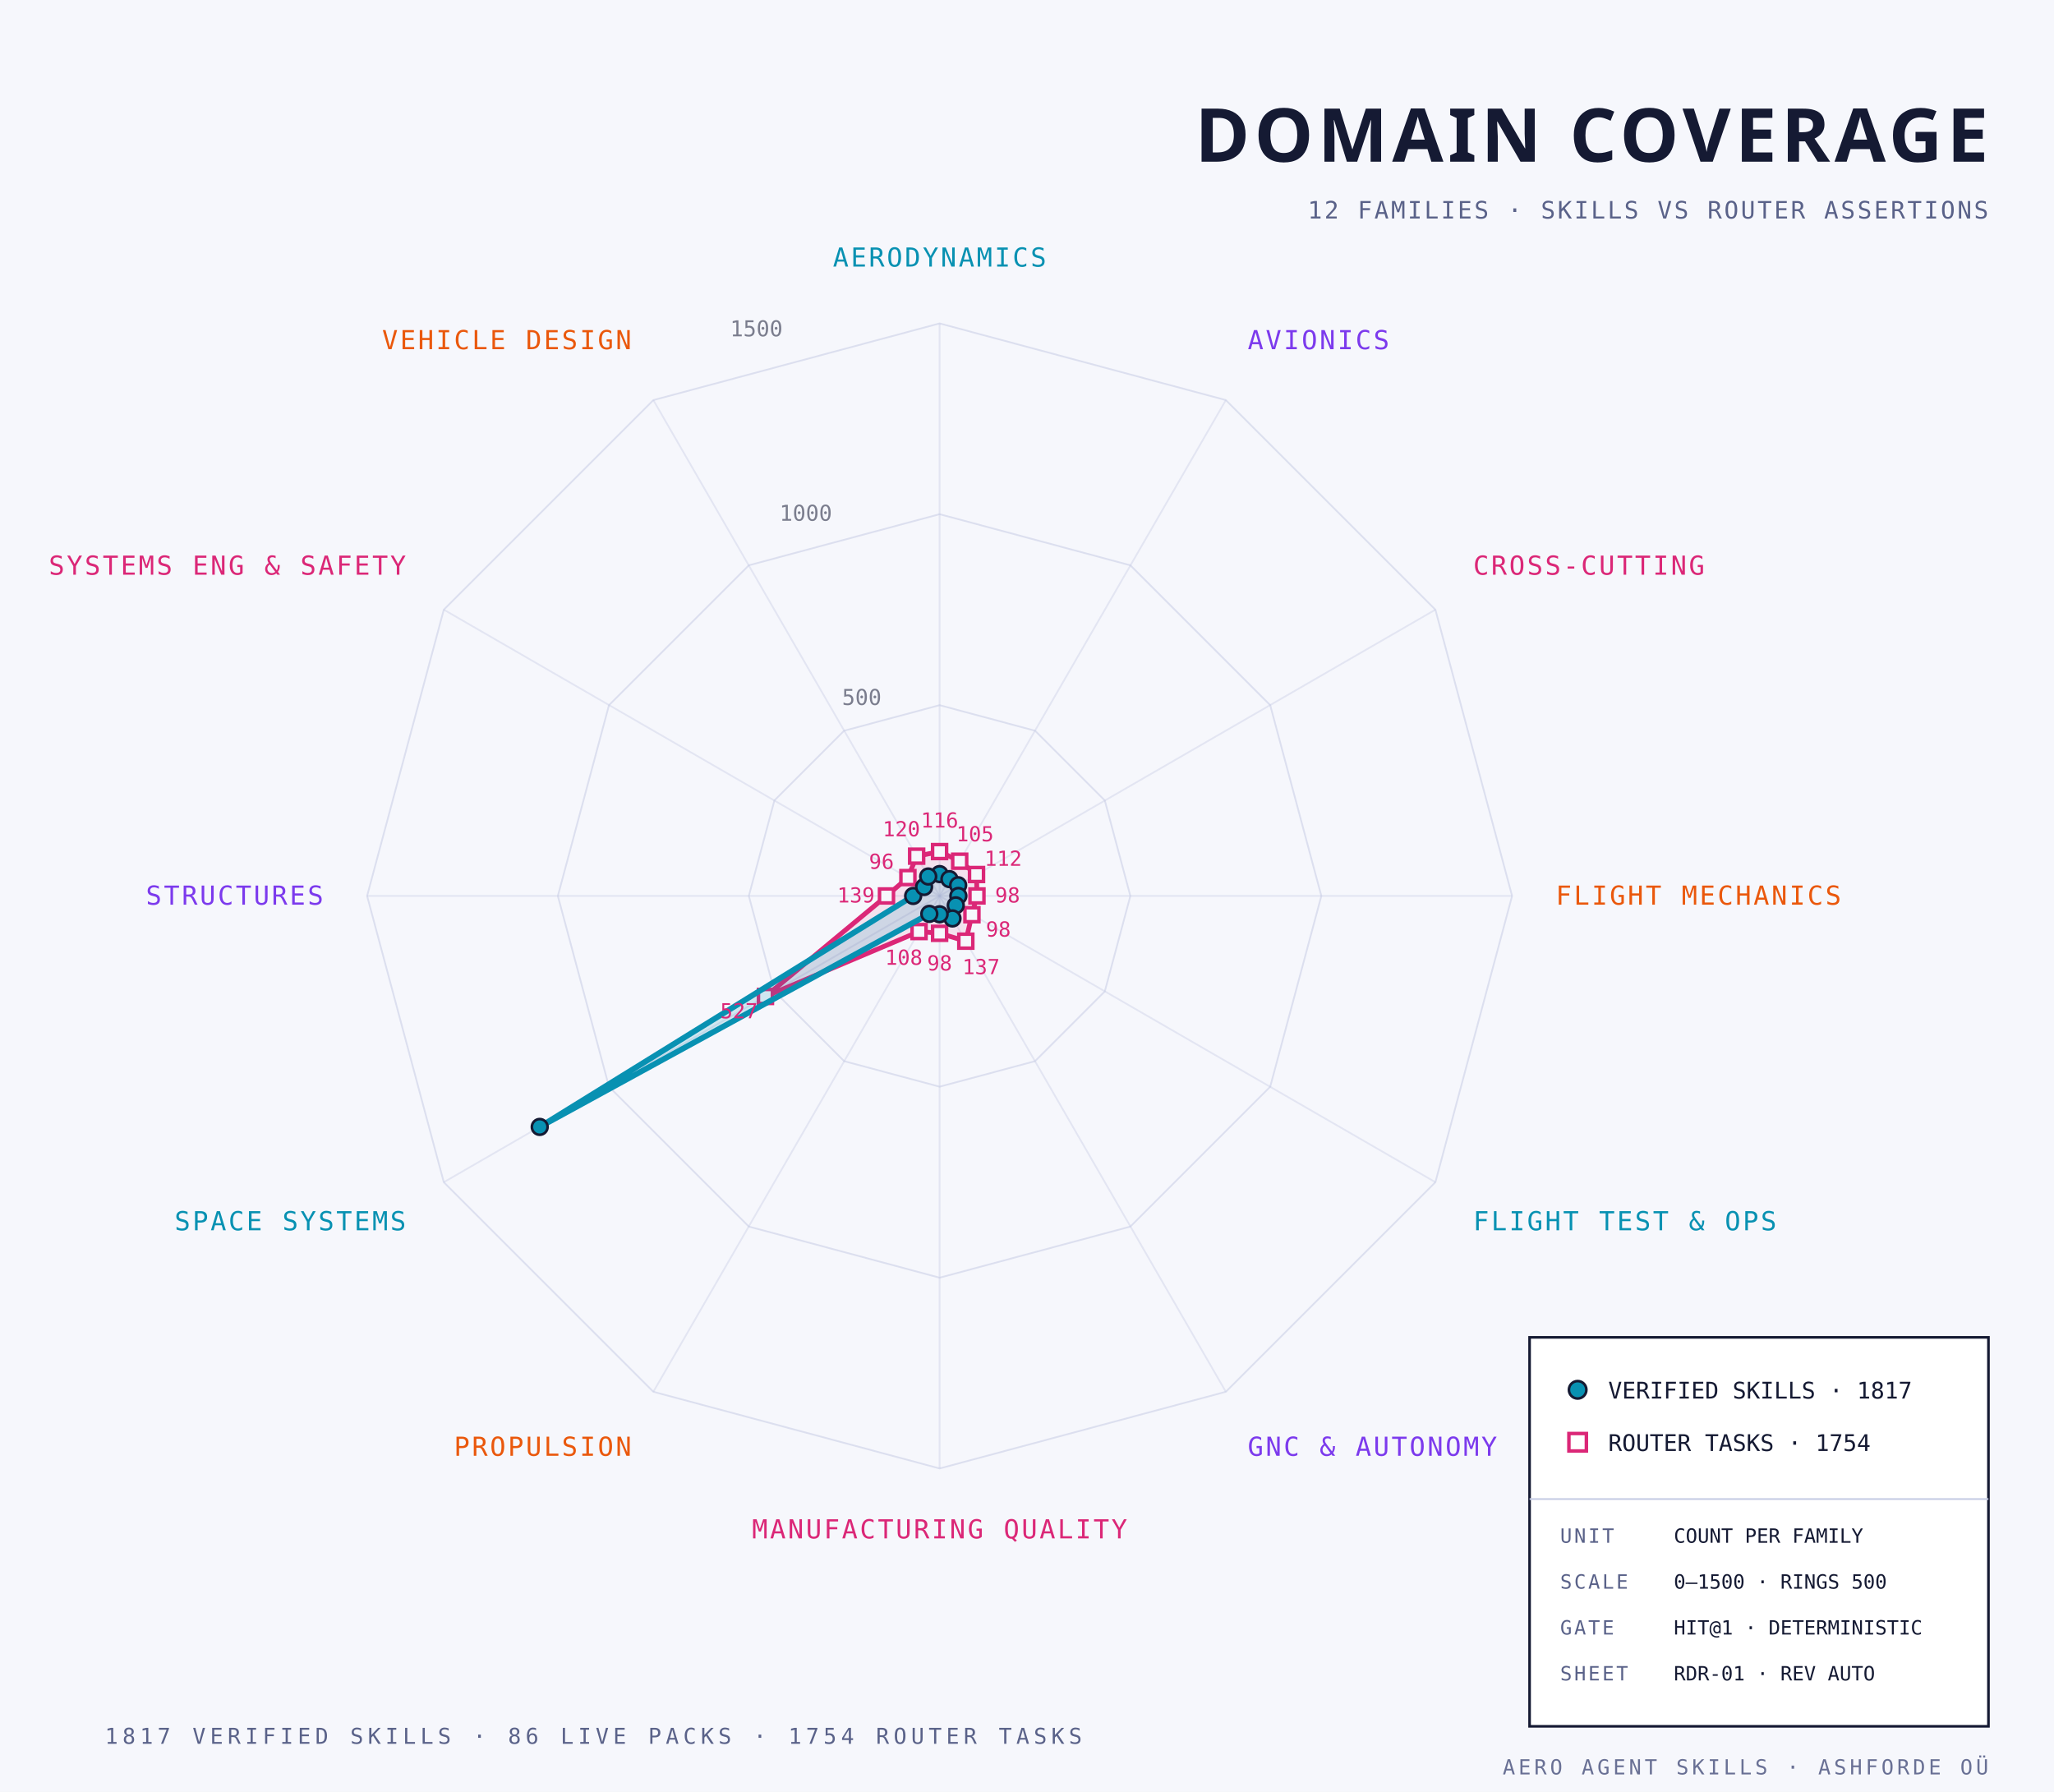
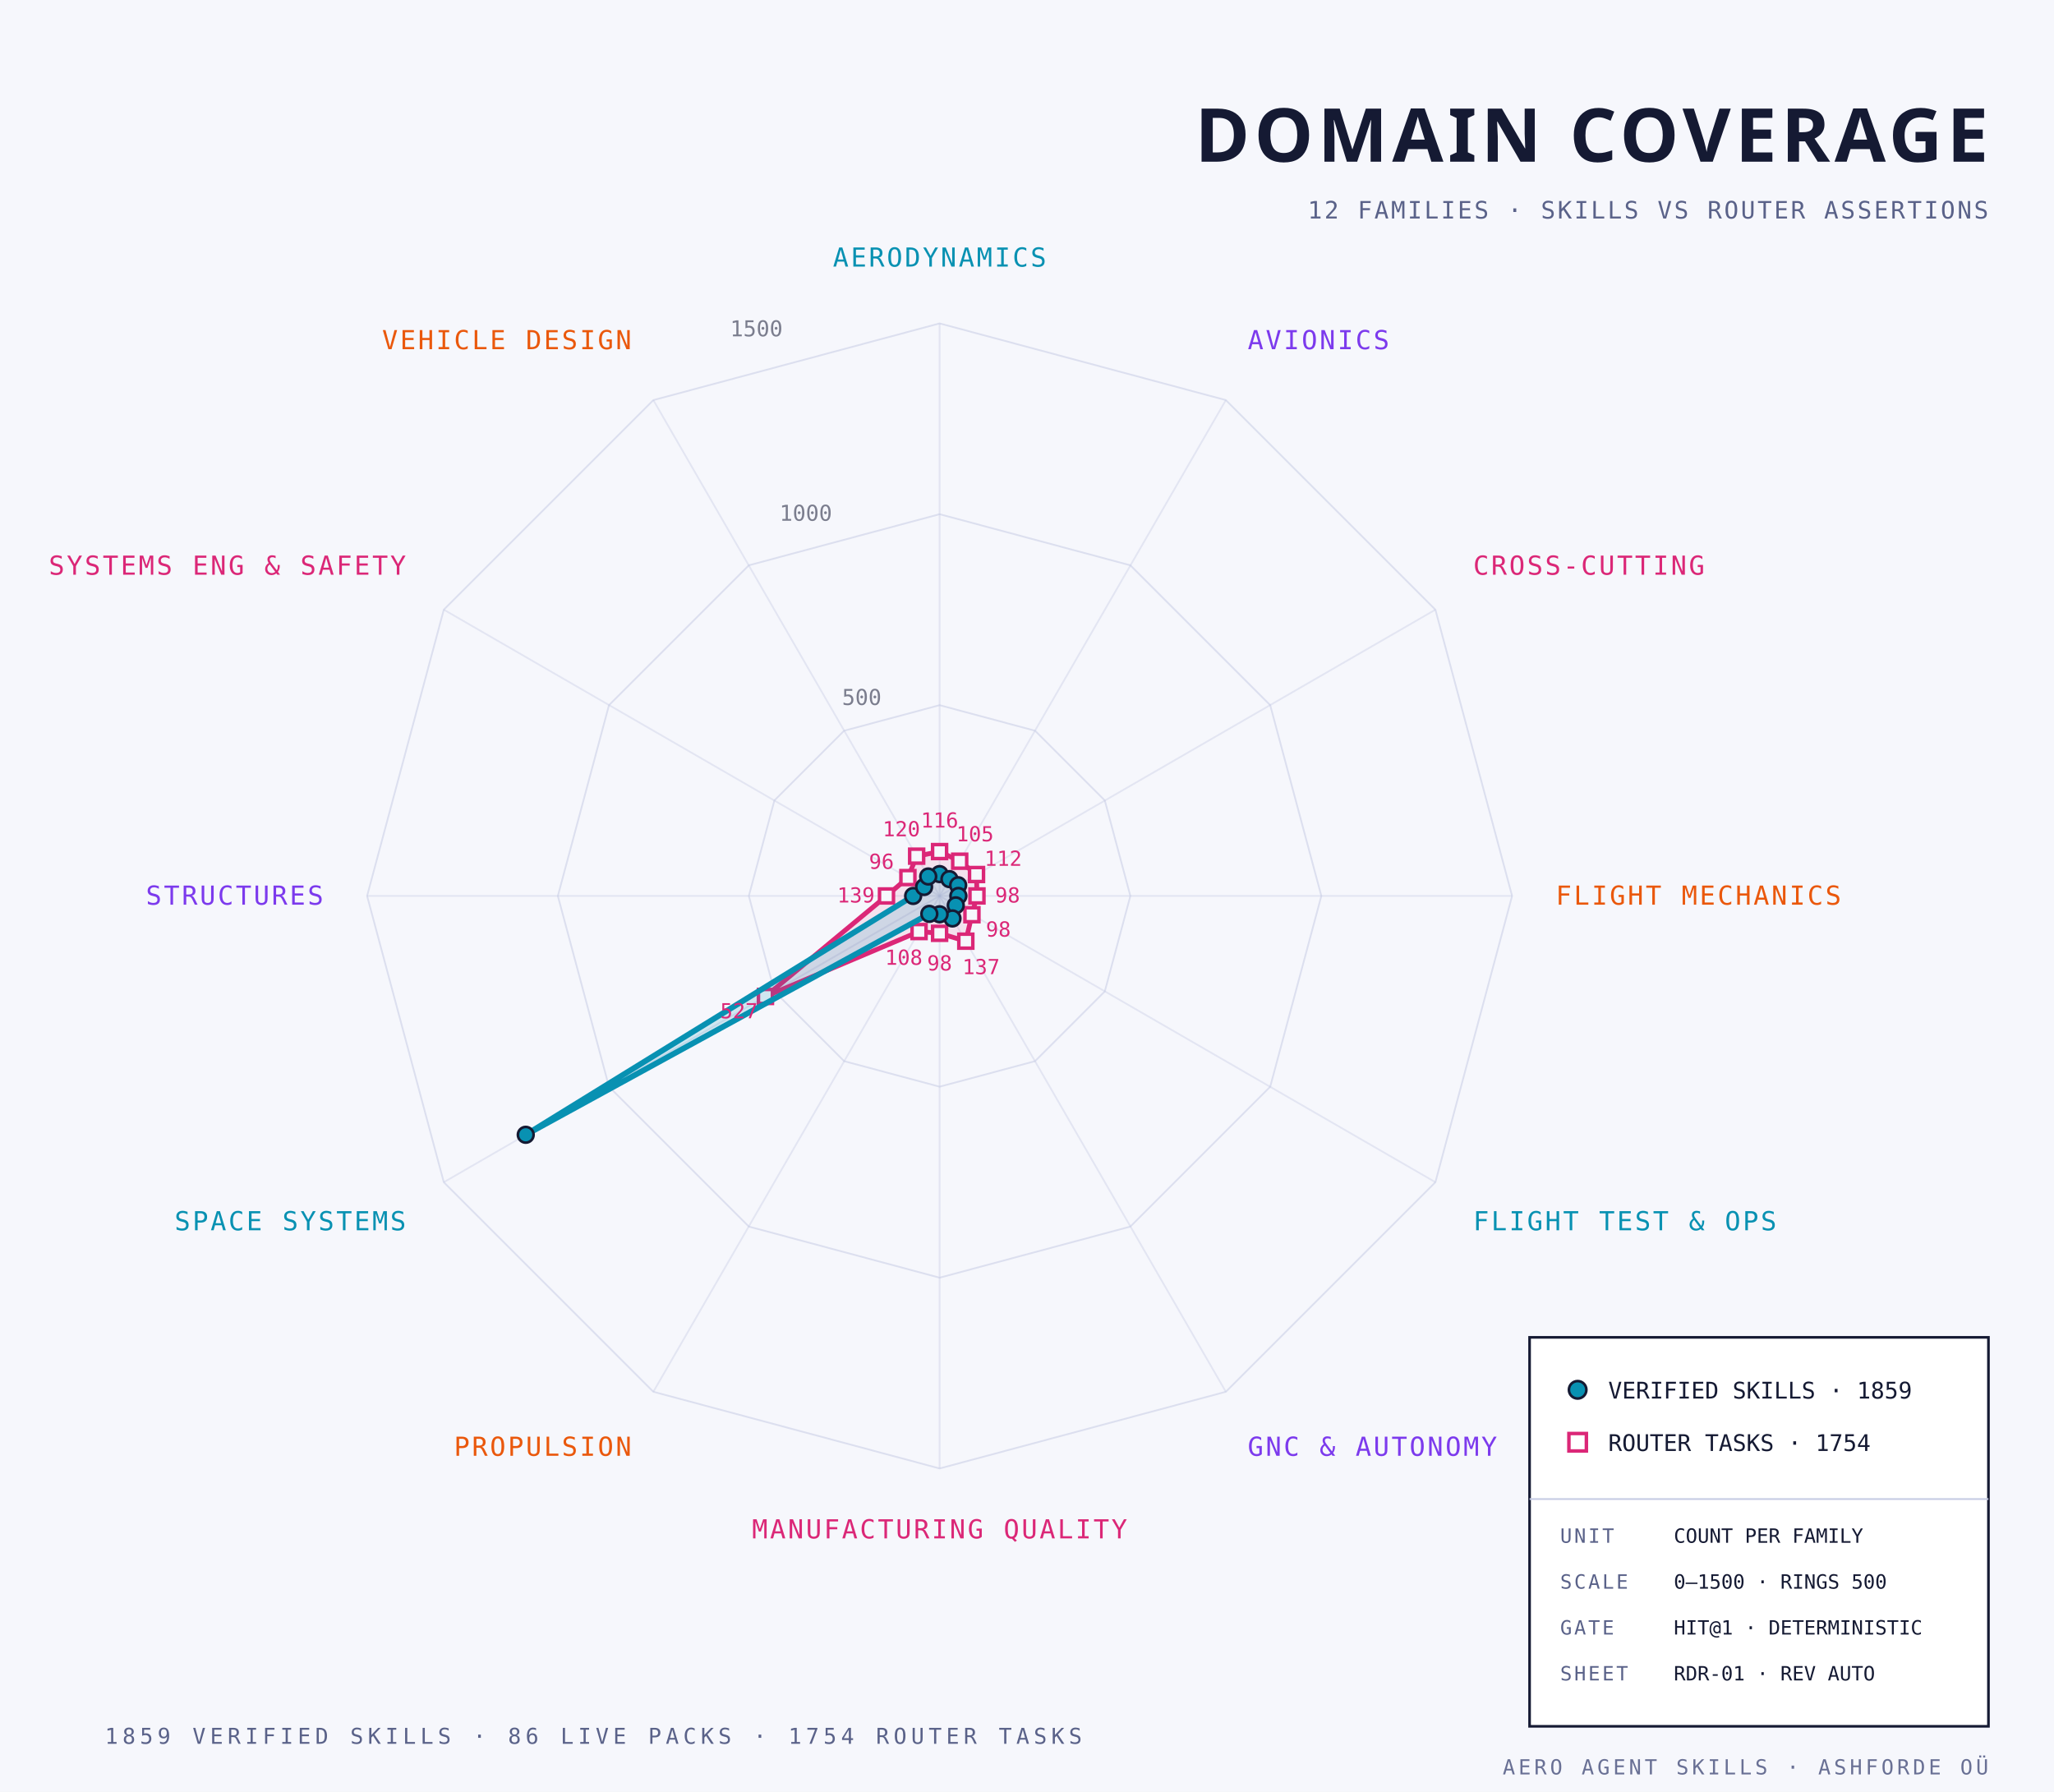
<svg xmlns="http://www.w3.org/2000/svg" width="940" height="820" viewBox="0 0 940 820">
  <style>
    .mono { font-family: "JetBrains Mono", "IBM Plex Mono", "Menlo", monospace; }
    .cond { font-family: "Barlow Condensed", "DIN Condensed", "Arial Narrow", sans-serif; font-weight: 700; text-transform: uppercase; }
    .serif { font-family: "Instrument Serif", Georgia, serif; font-style: italic; }
  </style>
  <rect width="940" height="820" fill="#f6f7fc" />
  <polygon points="430.0,322.7 473.7,334.4 505.6,366.3 517.3,410.0 505.6,453.7 473.7,485.6 430.0,497.3 386.3,485.6 354.4,453.7 342.7,410.0 354.4,366.3 386.3,334.4" fill="none" stroke="#c6cce4" stroke-width="0.8" stroke-opacity="0.55" />
  <polygon points="430.0,235.3 517.3,258.7 581.3,322.7 604.7,410.0 581.3,497.3 517.3,561.3 430.0,584.7 342.7,561.3 278.7,497.3 255.3,410.0 278.7,322.7 342.7,258.7" fill="none" stroke="#c6cce4" stroke-width="0.8" stroke-opacity="0.55" />
  <polygon points="430.0,148.0 561.0,183.1 656.9,279.0 692.0,410.0 656.9,541.0 561.0,636.9 430.0,672.0 299.0,636.9 203.1,541.0 168.0,410.0 203.1,279.0 299.0,183.1" fill="none" stroke="#c6cce4" stroke-width="0.8" stroke-opacity="0.55" />
  <line x1="430" y1="410" x2="430.0" y2="148.0" stroke="#c6cce4" stroke-width="0.8" stroke-opacity="0.4" />
  <line x1="430" y1="410" x2="561.0" y2="183.1" stroke="#c6cce4" stroke-width="0.8" stroke-opacity="0.4" />
  <line x1="430" y1="410" x2="656.9" y2="279.0" stroke="#c6cce4" stroke-width="0.8" stroke-opacity="0.4" />
  <line x1="430" y1="410" x2="692.0" y2="410.0" stroke="#c6cce4" stroke-width="0.8" stroke-opacity="0.4" />
  <line x1="430" y1="410" x2="656.9" y2="541.0" stroke="#c6cce4" stroke-width="0.8" stroke-opacity="0.4" />
  <line x1="430" y1="410" x2="561.0" y2="636.9" stroke="#c6cce4" stroke-width="0.8" stroke-opacity="0.4" />
  <line x1="430" y1="410" x2="430.0" y2="672.0" stroke="#c6cce4" stroke-width="0.8" stroke-opacity="0.4" />
  <line x1="430" y1="410" x2="299.0" y2="636.9" stroke="#c6cce4" stroke-width="0.8" stroke-opacity="0.4" />
  <line x1="430" y1="410" x2="203.1" y2="541.0" stroke="#c6cce4" stroke-width="0.8" stroke-opacity="0.4" />
  <line x1="430" y1="410" x2="168.0" y2="410.0" stroke="#c6cce4" stroke-width="0.8" stroke-opacity="0.4" />
  <line x1="430" y1="410" x2="203.1" y2="279.0" stroke="#c6cce4" stroke-width="0.8" stroke-opacity="0.4" />
  <line x1="430" y1="410" x2="299.0" y2="183.1" stroke="#c6cce4" stroke-width="0.8" stroke-opacity="0.4" />
  <text class="mono" x="403.4" y="322.6" text-anchor="end" font-size="10" fill="#151a33" opacity="0.55">500</text>
  <text class="mono" x="380.8" y="238.3" text-anchor="end" font-size="10" fill="#151a33" opacity="0.55">1000</text>
  <text class="mono" x="358.2" y="153.9" text-anchor="end" font-size="10" fill="#151a33" opacity="0.55">1500</text>
  <text class="mono" x="430.0" y="122.0" text-anchor="middle" font-size="12" fill="#0891b2" letter-spacing="1">AERODYNAMICS</text>
  <text class="mono" x="571.0" y="159.8" text-anchor="start" font-size="12" fill="#7c3aed" letter-spacing="1">AVIONICS</text>
  <text class="mono" x="674.2" y="263.0" text-anchor="start" font-size="12" fill="#db2777" letter-spacing="1">CROSS-CUTTING</text>
  <text class="mono" x="712.0" y="414.0" text-anchor="start" font-size="12" fill="#ea580c" letter-spacing="1">FLIGHT MECHANICS</text>
  <text class="mono" x="674.2" y="563.0" text-anchor="start" font-size="12" fill="#0891b2" letter-spacing="1">FLIGHT TEST &amp; OPS</text>
  <text class="mono" x="571.0" y="666.2" text-anchor="start" font-size="12" fill="#7c3aed" letter-spacing="1">GNC &amp; AUTONOMY</text>
  <text class="mono" x="430.0" y="704.0" text-anchor="middle" font-size="12" fill="#db2777" letter-spacing="1">MANUFACTURING QUALITY</text>
  <text class="mono" x="289.0" y="666.2" text-anchor="end" font-size="12" fill="#ea580c" letter-spacing="1">PROPULSION</text>
  <text class="mono" x="185.8" y="563.0" text-anchor="end" font-size="12" fill="#0891b2" letter-spacing="1">SPACE SYSTEMS</text>
  <text class="mono" x="148.0" y="414.0" text-anchor="end" font-size="12" fill="#7c3aed" letter-spacing="1">STRUCTURES</text>
  <text class="mono" x="185.8" y="263.0" text-anchor="end" font-size="12" fill="#db2777" letter-spacing="1">SYSTEMS ENG &amp; SAFETY</text>
  <text class="mono" x="289.0" y="159.8" text-anchor="end" font-size="12" fill="#ea580c" letter-spacing="1">VEHICLE DESIGN</text>
  <polygon points="430.0,389.7 439.2,394.1 446.9,400.2 447.1,410.0 444.8,418.6 442.0,430.7 430.0,427.1 420.6,426.3 350.3,456.0 405.7,410.0 415.5,401.6 419.5,391.8" fill="#db2777" fill-opacity="0.10" stroke="#db2777" stroke-width="2.2" />
  <rect x="426.8" y="386.5" width="6.4" height="6.4" fill="#f6f7fc" stroke="#db2777" stroke-width="1.6" />
  <rect x="436.0" y="390.9" width="6.4" height="6.4" fill="#f6f7fc" stroke="#db2777" stroke-width="1.6" />
  <rect x="443.7" y="397.0" width="6.4" height="6.4" fill="#f6f7fc" stroke="#db2777" stroke-width="1.6" />
  <rect x="443.9" y="406.8" width="6.4" height="6.4" fill="#f6f7fc" stroke="#db2777" stroke-width="1.6" />
  <rect x="441.6" y="415.4" width="6.4" height="6.4" fill="#f6f7fc" stroke="#db2777" stroke-width="1.6" />
  <rect x="438.8" y="427.5" width="6.4" height="6.4" fill="#f6f7fc" stroke="#db2777" stroke-width="1.6" />
  <rect x="426.8" y="423.9" width="6.4" height="6.4" fill="#f6f7fc" stroke="#db2777" stroke-width="1.6" />
  <rect x="417.4" y="423.1" width="6.4" height="6.4" fill="#f6f7fc" stroke="#db2777" stroke-width="1.6" />
  <rect x="347.1" y="452.8" width="6.4" height="6.4" fill="#f6f7fc" stroke="#db2777" stroke-width="1.6" />
  <rect x="402.5" y="406.8" width="6.4" height="6.4" fill="#f6f7fc" stroke="#db2777" stroke-width="1.6" />
  <rect x="412.3" y="398.4" width="6.4" height="6.4" fill="#f6f7fc" stroke="#db2777" stroke-width="1.6" />
  <rect x="416.3" y="388.6" width="6.4" height="6.4" fill="#f6f7fc" stroke="#db2777" stroke-width="1.6" />
-   <polygon points="430.0,400.0 434.5,402.3 438.5,405.1 438.6,410.0 437.4,414.3 435.9,420.3 430.0,418.4 425.3,418.2 247.0,515.7 417.9,410.0 422.9,405.9 424.8,401.1" fill="#0891b2" fill-opacity="0.16" stroke="#0891b2" stroke-width="2.6" />
+   <polygon points="430.0,400.0 434.5,402.3 438.5,405.1 438.6,410.0 437.4,414.3 435.9,420.3 430.0,418.4 425.3,418.2 240.6,519.3 417.9,410.0 422.9,405.9 424.8,401.1" fill="#0891b2" fill-opacity="0.16" stroke="#0891b2" stroke-width="2.6" />
  <circle cx="430.0" cy="400.0" r="3.6" fill="#0891b2" stroke="#151a33" stroke-width="1.2" />
  <circle cx="434.5" cy="402.3" r="3.6" fill="#0891b2" stroke="#151a33" stroke-width="1.2" />
  <circle cx="438.5" cy="405.1" r="3.6" fill="#0891b2" stroke="#151a33" stroke-width="1.2" />
  <circle cx="438.6" cy="410.0" r="3.6" fill="#0891b2" stroke="#151a33" stroke-width="1.2" />
  <circle cx="437.4" cy="414.3" r="3.6" fill="#0891b2" stroke="#151a33" stroke-width="1.2" />
  <circle cx="435.9" cy="420.3" r="3.6" fill="#0891b2" stroke="#151a33" stroke-width="1.2" />
  <circle cx="430.0" cy="418.4" r="3.6" fill="#0891b2" stroke="#151a33" stroke-width="1.2" />
  <circle cx="425.3" cy="418.2" r="3.6" fill="#0891b2" stroke="#151a33" stroke-width="1.2" />
-   <circle cx="247.0" cy="515.7" r="3.6" fill="#0891b2" stroke="#151a33" stroke-width="1.2" />
+   <circle cx="240.6" cy="519.3" r="3.6" fill="#0891b2" stroke="#151a33" stroke-width="1.2" />
  <circle cx="417.9" cy="410.0" r="3.6" fill="#0891b2" stroke="#151a33" stroke-width="1.2" />
  <circle cx="422.9" cy="405.9" r="3.6" fill="#0891b2" stroke="#151a33" stroke-width="1.2" />
  <circle cx="424.8" cy="401.1" r="3.6" fill="#0891b2" stroke="#151a33" stroke-width="1.2" />
  <text class="mono" x="430.0" y="378.7" text-anchor="middle" font-size="9.5" fill="#db2777">116</text>
  <text class="mono" x="446.2" y="385.0" text-anchor="middle" font-size="9.5" fill="#db2777">105</text>
  <text class="mono" x="459.1" y="396.2" text-anchor="middle" font-size="9.5" fill="#db2777">112</text>
  <text class="mono" x="461.1" y="413.0" text-anchor="middle" font-size="9.5" fill="#db2777">98</text>
  <text class="mono" x="456.9" y="428.6" text-anchor="middle" font-size="9.5" fill="#db2777">98</text>
  <text class="mono" x="449.0" y="445.8" text-anchor="middle" font-size="9.5" fill="#db2777">137</text>
  <text class="mono" x="430.0" y="444.1" text-anchor="middle" font-size="9.5" fill="#db2777">98</text>
  <text class="mono" x="413.6" y="441.5" text-anchor="middle" font-size="9.5" fill="#db2777">108</text>
  <text class="mono" x="338.2" y="466.0" text-anchor="middle" font-size="9.5" fill="#db2777">527</text>
  <text class="mono" x="391.7" y="413.0" text-anchor="middle" font-size="9.5" fill="#db2777">139</text>
  <text class="mono" x="403.4" y="397.6" text-anchor="middle" font-size="9.5" fill="#db2777">96</text>
  <text class="mono" x="412.5" y="382.7" text-anchor="middle" font-size="9.5" fill="#db2777">120</text>
  <text class="cond" x="910.0" y="74.0" text-anchor="end" font-size="34" fill="#151a33" letter-spacing="2">DOMAIN COVERAGE</text>
  <text class="mono" x="910.0" y="100.0" text-anchor="end" font-size="11" fill="#5a6289" letter-spacing="1">12 FAMILIES · SKILLS VS ROUTER ASSERTIONS</text>
  <rect x="700" y="612" width="210" height="178" fill="#ffffff" stroke="#151a33" stroke-width="1.2" />
  <line x1="700" y1="686" x2="910" y2="686" stroke="#c6cce4" stroke-width="0.8" />
  <circle cx="722" cy="636" r="4" fill="#0891b2" stroke="#151a33" stroke-width="1.2" />
-   <text class="mono" x="736.0" y="640.0" text-anchor="start" font-size="10.5" fill="#151a33">VERIFIED SKILLS · 1817</text>
+   <text class="mono" x="736.0" y="640.0" text-anchor="start" font-size="10.5" fill="#151a33">VERIFIED SKILLS · 1859</text>
  <rect x="718" y="656" width="8" height="8" fill="none" stroke="#db2777" stroke-width="1.6" />
  <text class="mono" x="736.0" y="664.0" text-anchor="start" font-size="10.5" fill="#151a33">ROUTER TASKS · 1754</text>
  <text class="mono" x="714.0" y="706.0" text-anchor="start" font-size="9" fill="#5a6289" letter-spacing="1">UNIT</text>
  <text class="mono" x="766.0" y="706.0" text-anchor="start" font-size="9" fill="#151a33">COUNT PER FAMILY</text>
  <text class="mono" x="714.0" y="727.0" text-anchor="start" font-size="9" fill="#5a6289" letter-spacing="1">SCALE</text>
  <text class="mono" x="766.0" y="727.0" text-anchor="start" font-size="9" fill="#151a33">0–1500 · RINGS 500</text>
  <text class="mono" x="714.0" y="748.0" text-anchor="start" font-size="9" fill="#5a6289" letter-spacing="1">GATE</text>
  <text class="mono" x="766.0" y="748.0" text-anchor="start" font-size="9" fill="#151a33">HIT@1 · DETERMINISTIC</text>
  <text class="mono" x="714.0" y="769.0" text-anchor="start" font-size="9" fill="#5a6289" letter-spacing="1">SHEET</text>
  <text class="mono" x="766.0" y="769.0" text-anchor="start" font-size="9" fill="#151a33">RDR-01 · REV AUTO</text>
-   <text class="mono" x="48.0" y="798.0" text-anchor="start" font-size="10" fill="#5a6289" letter-spacing="2">1817 VERIFIED SKILLS · 86 LIVE PACKS · 1754 ROUTER TASKS</text>
+   <text class="mono" x="48.0" y="798.0" text-anchor="start" font-size="10" fill="#5a6289" letter-spacing="2">1859 VERIFIED SKILLS · 86 LIVE PACKS · 1754 ROUTER TASKS</text>
  <text class="mono" x="910.0" y="812.0" text-anchor="end" font-size="9.5" fill="#5a6289" letter-spacing="1.5" opacity="0.9">AERO AGENT SKILLS · ASHFORDE OÜ</text>
</svg>
